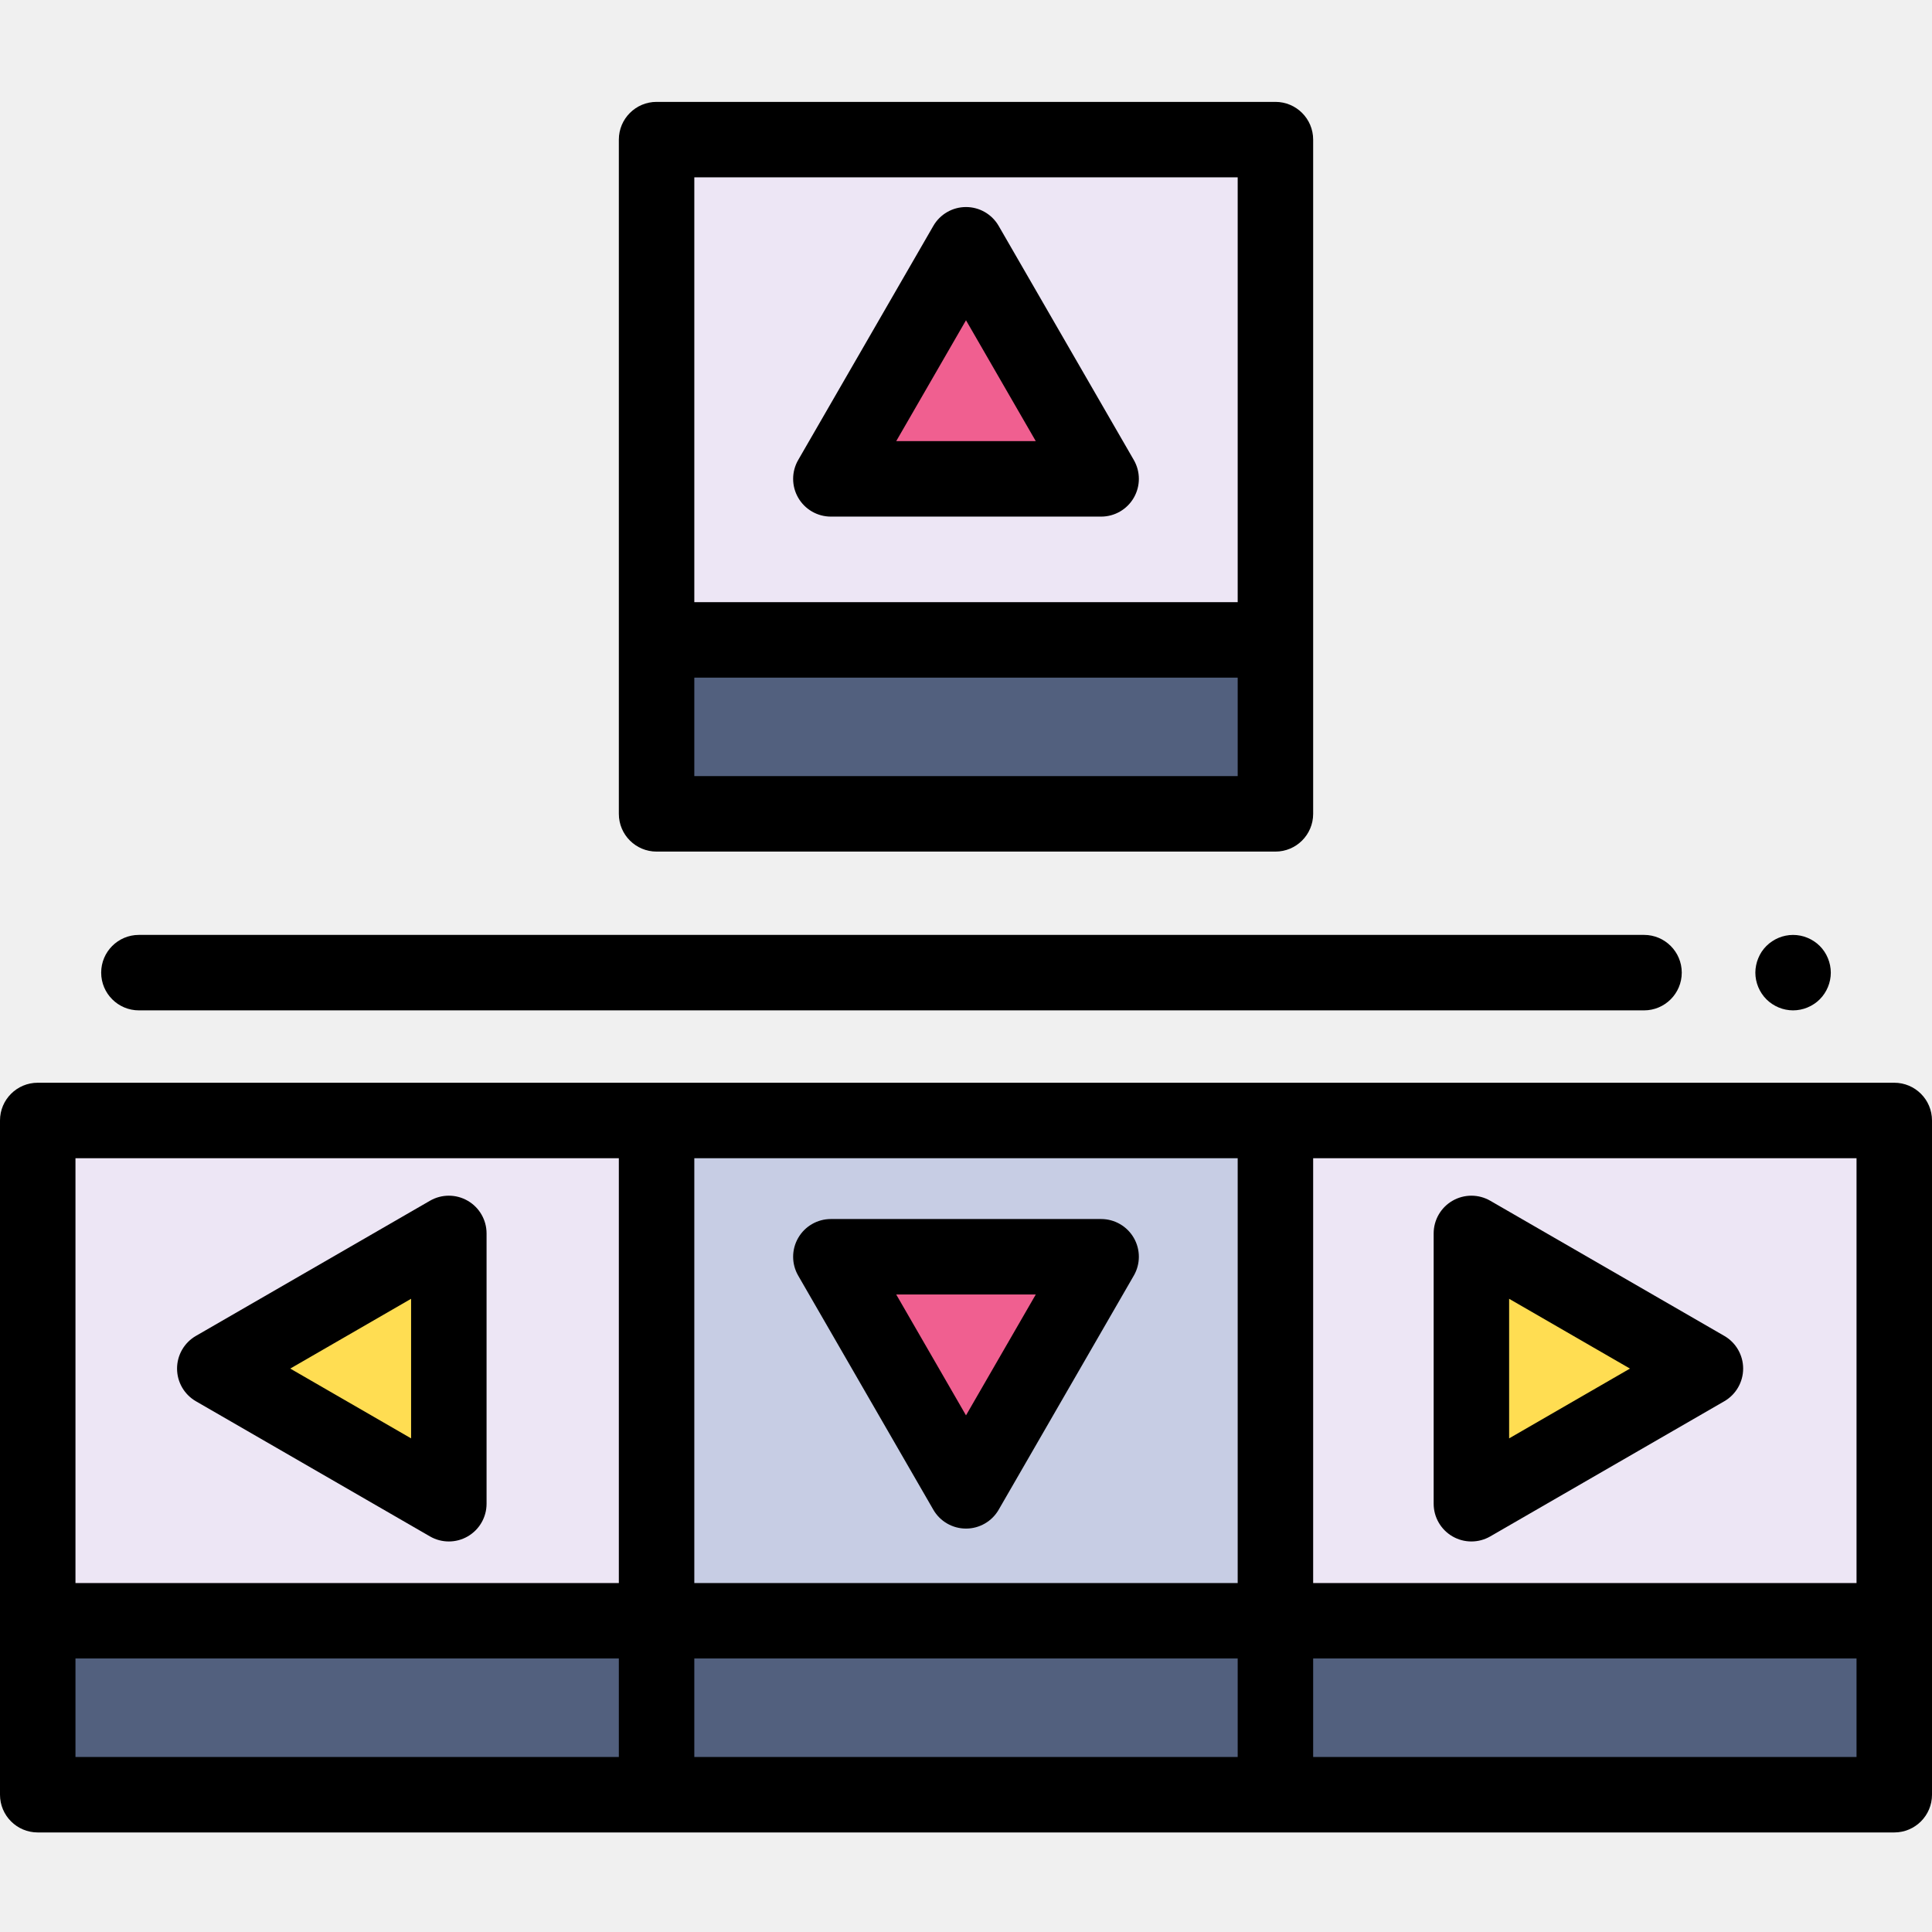
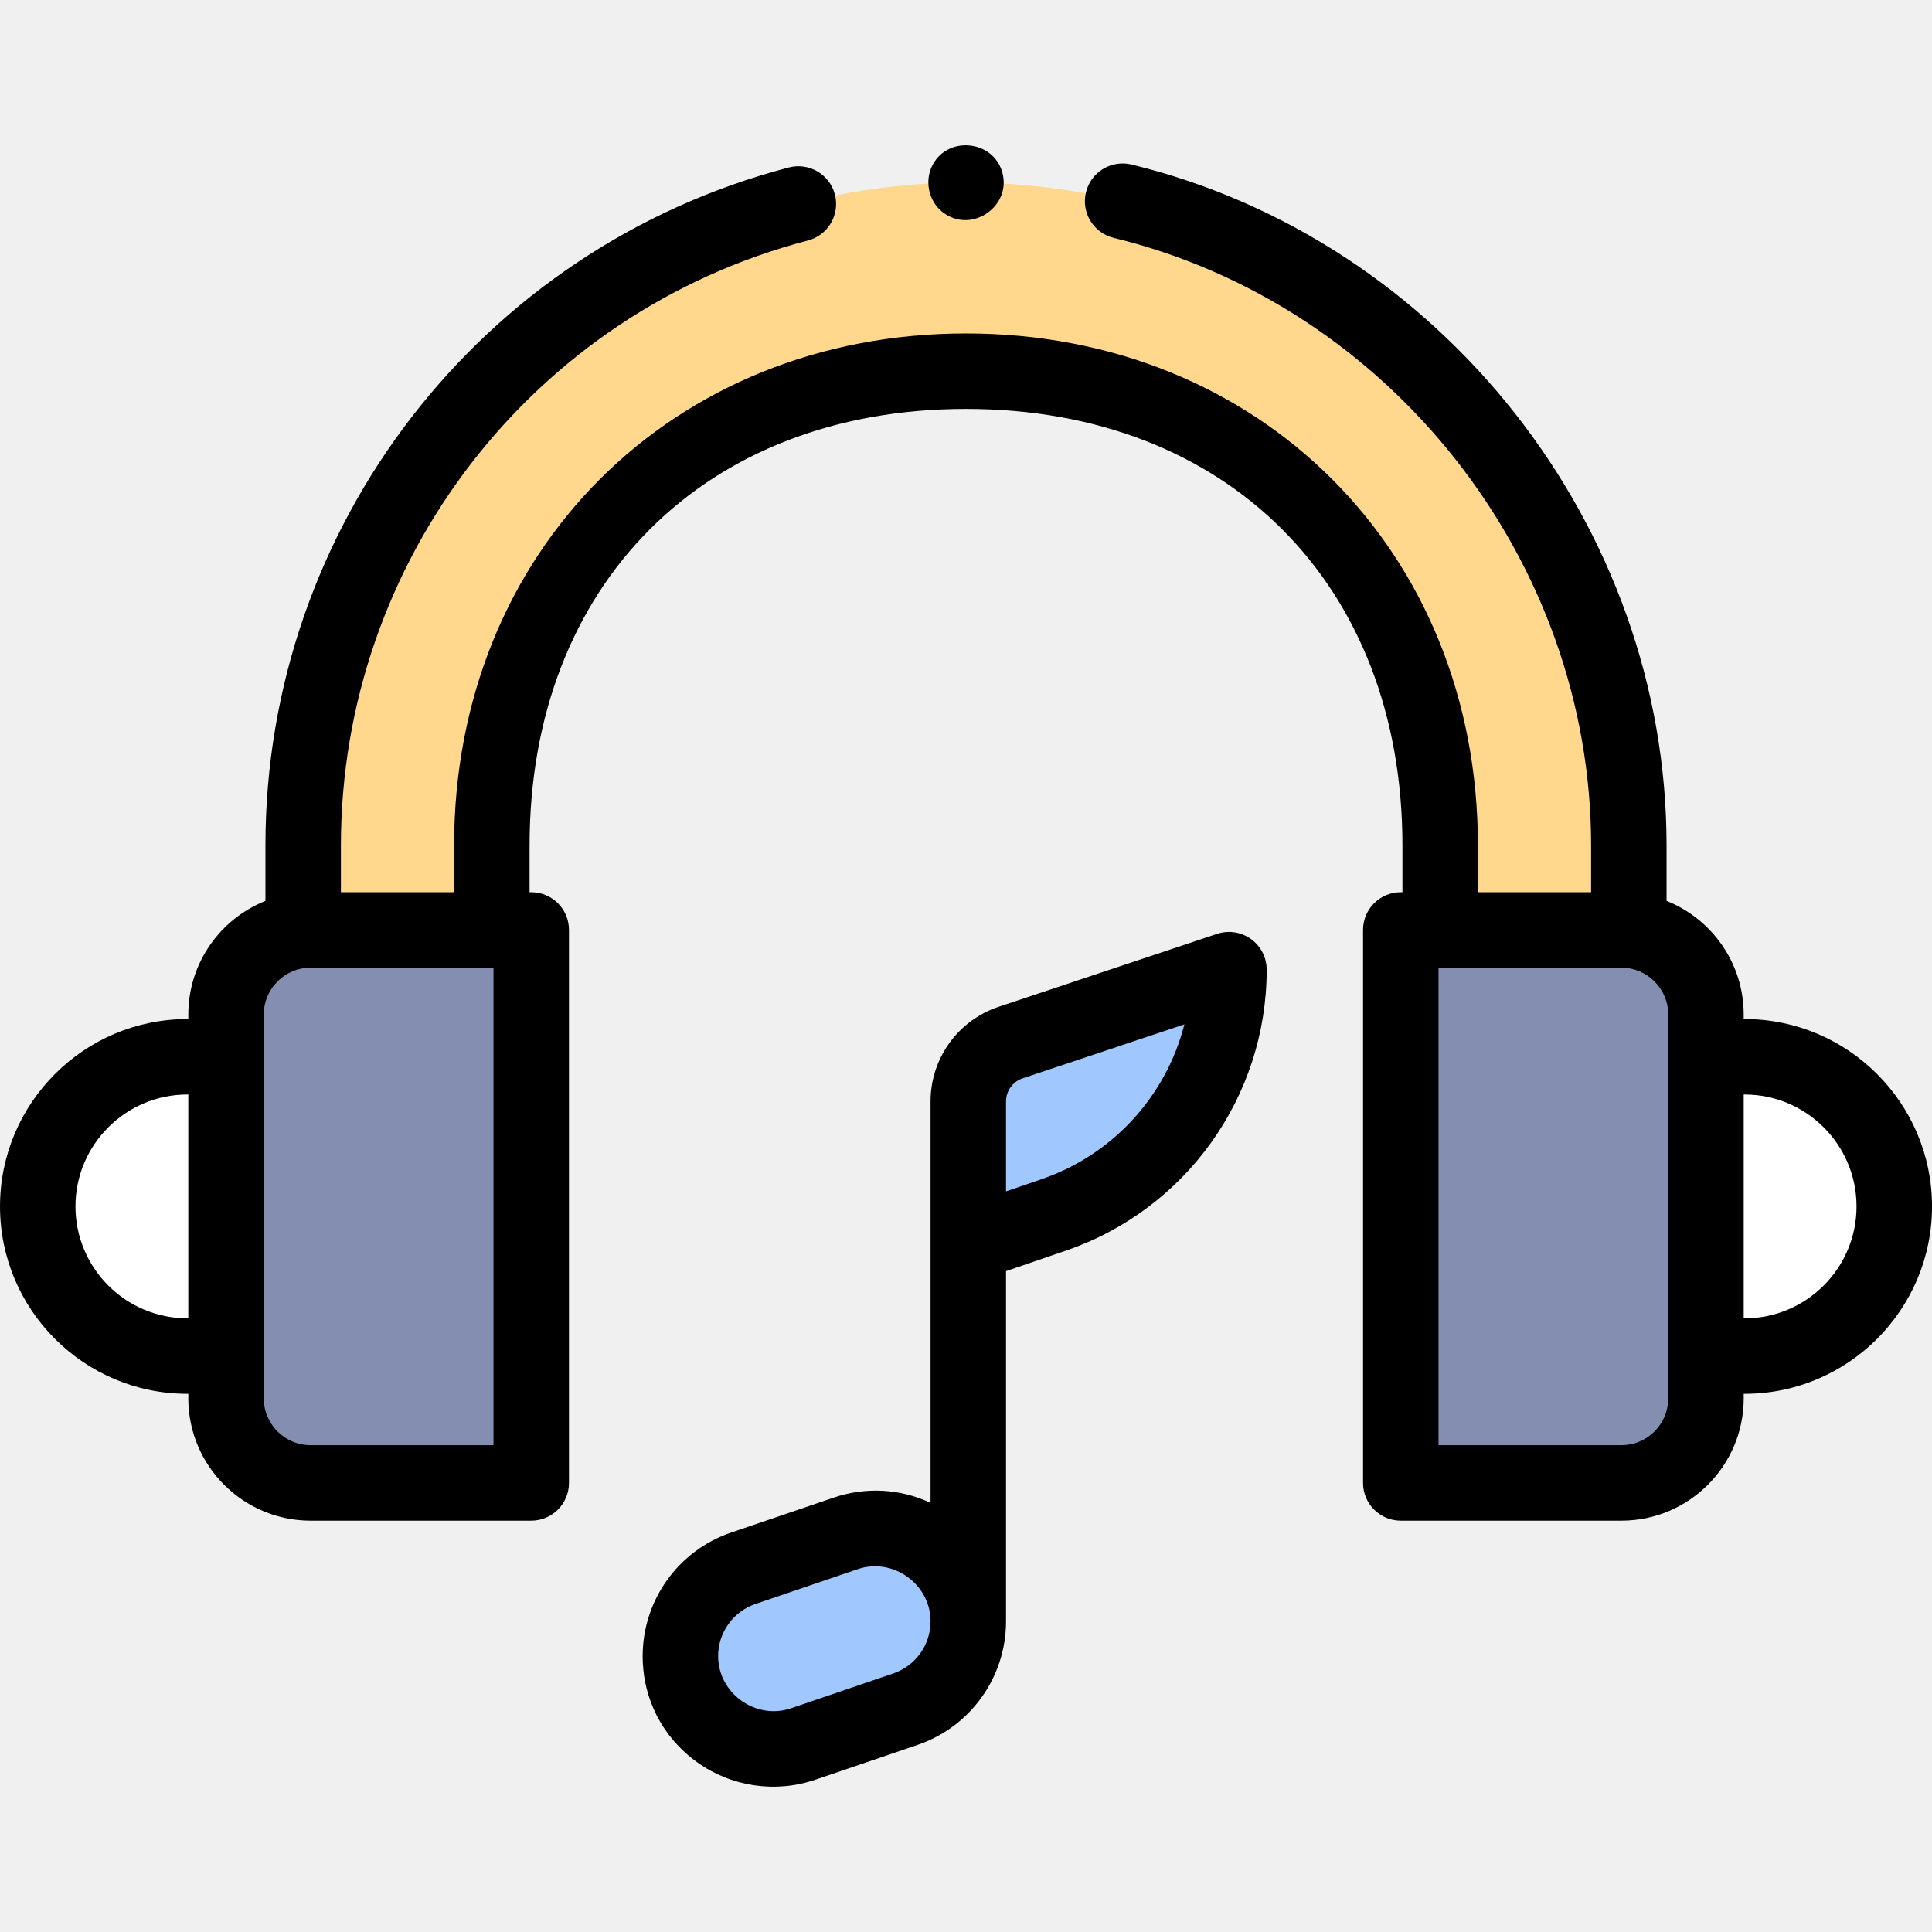
- <svg xmlns="http://www.w3.org/2000/svg" height="512pt" viewBox="0 -26 512 511" width="512pt">
-   <path d="m475.191 241.258c-.652 0-1.312-.07-1.961-.199-.629-.121-1.262-.32-1.871-.57-.598-.25-1.18-.559-1.719-.922-.551-.359-1.059-.777-1.52-1.238-1.859-1.859-2.934-4.441-2.934-7.07 0-.648.07-1.309.203-1.949.117-.641.32-1.27.57-1.871.25-.609.547-1.191.906-1.73.371-.551.793-1.059 1.25-1.52.461-.461.973-.879 1.523-1.238.539-.359 1.117-.672 1.719-.922.609-.25 1.238-.449 1.871-.57 1.289-.258 2.617-.258 3.91 0 .641.121 1.27.32 1.867.57.609.25 1.191.562 1.73.922.551.359 1.062.777 1.52 1.238.461.461.883.969 1.242 1.52.359.539.668 1.121.918 1.73.25.602.441 1.23.57 1.871.129.641.199 1.301.199 1.949 0 2.629-1.07 5.211-2.93 7.07-.461.461-.969.879-1.52 1.238-.539.363-1.121.672-1.73.922-.602.25-1.23.449-1.871.57-.637.129-1.297.199-1.945.199zm0 0" />
-   <path d="m435.684 241.258h-398.871c-5.523 0-10-4.477-10-10 0-5.523 4.477-10 10-10h398.871c5.523 0 10 4.477 10 10 0 5.523-4.48 10-10 10zm0 0" />
-   <path d="m174 143.082h164v46.098h-164zm0 0" fill="#52607e" />
-   <path d="m174 10.5h164v132.582h-164zm0 0" fill="#ede6f5" />
-   <path d="m256 38.371-35.809 62.035h71.617zm0 0" fill="#f05f90" />
-   <path d="m291.809 110.406h-71.617c-3.574 0-6.875-1.906-8.66-5-1.789-3.094-1.789-6.906-.004-10l35.812-62.035c1.785-3.098 5.086-5.004 8.66-5.004s6.875 1.906 8.66 5.004l35.812 62.035c1.785 3.094 1.785 6.906-.004 10-1.785 3.094-5.086 5-8.66 5zm-54.301-20h36.984l-18.492-32.035zm0 0" />
-   <g fill="#52607e">
-     <path d="m10 403.02h164v46.098h-164zm0 0" />
-     <path d="m174 403.02h164v46.098h-164zm0 0" />
-     <path d="m338 403.02h164v46.098h-164zm0 0" />
+ <svg xmlns="http://www.w3.org/2000/svg" id="Capa_1" enable-background="new 0 0 512 512" height="512" viewBox="0 0 512 512" width="512">
+   <g>
+     <g>
+       <path d="m140.781 392.989h-58.474c-12.375 0-22.407-10.032-22.407-22.407v-101.73c0-12.375 10.032-22.407 22.407-22.407h58.475v146.544z" fill="#838eb1" />
+     </g>
+     <g>
+       <path d="m59.9 359.378h-10.24c-21.904 0-39.66-17.756-39.66-39.66 0-21.904 17.756-39.66 39.66-39.66h10.24z" fill="#fff" />
+     </g>
+     <g>
+       <path d="m371.219 392.989h58.475c12.375 0 22.407-10.032 22.407-22.407v-101.73c0-12.375-10.032-22.407-22.407-22.407h-58.475z" fill="#838eb1" />
+     </g>
+     <g>
+       <path d="m452.1 359.378h10.24c21.904 0 39.66-17.756 39.66-39.66 0-21.904-17.756-39.66-39.66-39.66h-10.24z" fill="#fff" />
+     </g>
+     <g>
+       <path d="m431.656 246.446h-50v-22.42c0-74.802-50.855-125.658-125.657-125.658s-125.658 50.856-125.658 125.658v22.42h-50v-22.42c0-96.858 78.8-175.658 175.657-175.658 96.858 0 175.658 78.8 175.658 175.658z" fill="#ffd88e" />
+     </g>
+     <g>
+       <path d="m239.939 452.951-27.095 9.229c-15.959 5.436-32.533-6.428-32.533-23.287 0-10.53 6.701-19.892 16.669-23.287l27.095-9.229c15.959-5.436 32.533 6.428 32.533 23.287-.001 10.529-6.702 19.892-16.669 23.287z" fill="#a0c8ff" />
+     </g>
+     <g>
+       <path d="m256.61 291.875c0-7.07 4.52-13.35 11.24-15.59l57.84-19.31c0 14.68-4.67 28.55-12.8 39.94-8.14 11.38-19.75 20.29-33.64 25.05l-22.64 7.75z" fill="#a0c8ff" />
+     </g>
+     <g>
+       <path d="m462.34 270.058h-.24v-1.205c0-13.645-8.48-25.338-20.443-30.109v-14.718c0-84.473-59.712-160.462-141.786-180.421-5.365-1.303-10.774 1.987-12.08 7.354-1.305 5.366 1.987 10.774 7.354 12.08 73.306 17.827 126.513 85.596 126.513 160.987v12.42h-30v-12.42c0-77.867-57.787-135.658-135.657-135.658-77.867 0-135.658 57.788-135.658 135.658v12.42h-30v-12.42c0-75.319 50.894-141.234 123.763-160.293 5.344-1.397 8.542-6.862 7.145-12.205-1.397-5.344-6.868-8.539-12.205-7.145-81.666 21.36-138.702 95.232-138.702 179.643v14.719c-11.962 4.771-20.44 16.464-20.44 30.108v1.205h-.24c-27.383 0-49.66 22.277-49.66 49.66 0 27.382 22.277 49.66 49.66 49.66h.24v1.205c0 17.869 14.537 32.407 32.406 32.407h58.475c5.522 0 10-4.477 10-10v-146.544c0-5.523-4.478-10-10-10h-.44v-12.42c0-69.178 46.479-115.658 115.658-115.658 69.178 0 115.657 46.479 115.657 115.658v12.42h-.438c-5.522 0-10 4.477-10 10v146.543c0 5.523 4.478 10 10 10h58.475c17.869 0 32.406-14.538 32.406-32.407v-1.205h.24c27.383 0 49.66-22.277 49.66-49.66-.003-27.382-22.28-49.659-49.663-49.659zm-412.68 79.319c-16.354 0-29.66-13.305-29.66-29.66s13.306-29.66 29.66-29.66h.24v59.32zm81.121 33.612h-48.474c-6.841 0-12.406-5.565-12.406-12.407v-101.729c0-6.841 5.565-12.407 12.406-12.407h48.034.44zm311.319-12.407c0 6.841-5.565 12.407-12.406 12.407h-48.475v-126.543h.438 48.037c6.841 0 12.406 5.566 12.406 12.407zm20.24-21.205h-.24v-59.32h.24c16.354 0 29.66 13.306 29.66 29.66s-13.306 29.66-29.66 29.66z" />
+       <path d="m250.45 56.681c7.547 5.036 17.614-2.251 15.175-10.981-2.466-8.825-15.032-9.803-18.766-1.382-1.933 4.358-.424 9.739 3.591 12.363z" />
+       <path d="m331.532 248.864c-2.608-1.879-5.96-2.389-9.012-1.373l-57.84 19.305c-10.811 3.607-18.073 13.688-18.073 25.084v106.399c-8.021-3.775-17.119-4.31-25.758-1.368l-27.095 9.229c-14.022 4.777-23.444 17.939-23.444 32.753 0 11.302 5.271 21.557 14.462 28.136 9.059 6.486 20.746 8.211 31.296 4.617l27.095-9.229h-.001c14.023-4.776 23.445-17.938 23.445-32.753v-92.801l15.887-5.441c31.816-10.897 53.192-40.814 53.192-74.444.001-3.216-1.545-6.235-4.154-8.114zm-94.818 194.621-27.095 9.229c-9.344 3.181-19.309-3.97-19.309-13.821 0-6.251 3.976-11.806 9.894-13.821l27.095-9.229c9.345-3.184 19.309 3.976 19.309 13.821-.001 6.251-3.976 11.805-9.894 13.821zm39.3-130.985-9.406 3.222v-23.842c0-2.777 1.77-5.233 4.404-6.112l42.863-14.306c-4.808 18.877-18.83 34.52-37.861 41.038z" />
+     </g>
  </g>
-   <path d="m10 270.438h164v132.582h-164zm0 0" fill="#ede6f5" />
-   <path d="m174 270.438h164v132.582h-164zm0 0" fill="#c7cde4" />
-   <path d="m338 270.438h164v132.582h-164zm0 0" fill="#ede6f5" />
-   <path d="m174 199.18h164c5.523 0 10-4.477 10-10v-178.68c0-5.523-4.477-10-10-10h-164c-5.523 0-10 4.477-10 10v178.68c0 5.523 4.477 10 10 10zm154-20h-144v-26.098h144zm-144-158.68h144v112.582h-144zm0 0" />
-   <path d="m502 260.438h-492c-5.523 0-10 4.477-10 10v178.68c0 5.523 4.477 10 10 10h492c5.523 0 10-4.477 10-10v-178.68c0-5.523-4.477-10-10-10zm-10 132.582h-144v-112.582h144zm-164 0h-144v-112.582h144zm-308-112.582h144v112.582h-144zm0 132.582h144v26.098h-144zm164 0h144v26.098h-144zm308 26.098h-144v-26.098h144zm0 0" />
-   <path d="m256 368.59 35.809-62.035h-71.617zm0 0" fill="#f05f90" />
-   <path d="m256 378.59c-3.574 0-6.875-1.906-8.66-5l-35.812-62.039c-1.785-3.094-1.785-6.906.004-9.996 1.785-3.094 5.086-5 8.66-5h71.617c3.574 0 6.875 1.906 8.66 5s1.785 6.906 0 9.996l-35.809 62.039c-1.785 3.094-5.086 5-8.66 5zm-18.492-62.035 18.492 32.031 18.492-32.031zm0 0" />
-   <path d="m451.953 336.188-62.02-35.816v71.633zm0 0" fill="#ffdd52" />
-   <path d="m389.934 382.004c-1.73 0-3.453-.445-5-1.34-3.094-1.785-5-5.086-5-8.66v-71.633c0-3.574 1.906-6.875 5-8.66 3.094-1.785 6.902-1.789 10 0l62.023 35.816c3.094 1.785 4.996 5.086 4.996 8.66 0 3.57-1.902 6.871-4.996 8.66l-62.023 35.816c-1.547.895-3.277 1.34-5 1.34zm10-64.312v36.992l32.023-18.496zm0 0" />
-   <path d="m56.922 336.188 62.023 35.816v-71.633zm0 0" fill="#ffdd52" />
-   <path d="m118.945 382.004c-1.727 0-3.453-.445-5-1.34l-62.023-35.816c-3.094-1.785-5-5.086-5-8.66s1.906-6.875 5-8.66l62.023-35.816c3.094-1.789 6.906-1.789 10 0 3.094 1.785 5 5.086 5 8.66v71.633c0 3.574-1.906 6.875-5 8.66-1.547.895-3.273 1.34-5 1.34zm-42.023-45.816 32.023 18.496v-36.992zm0 0" />
</svg>
